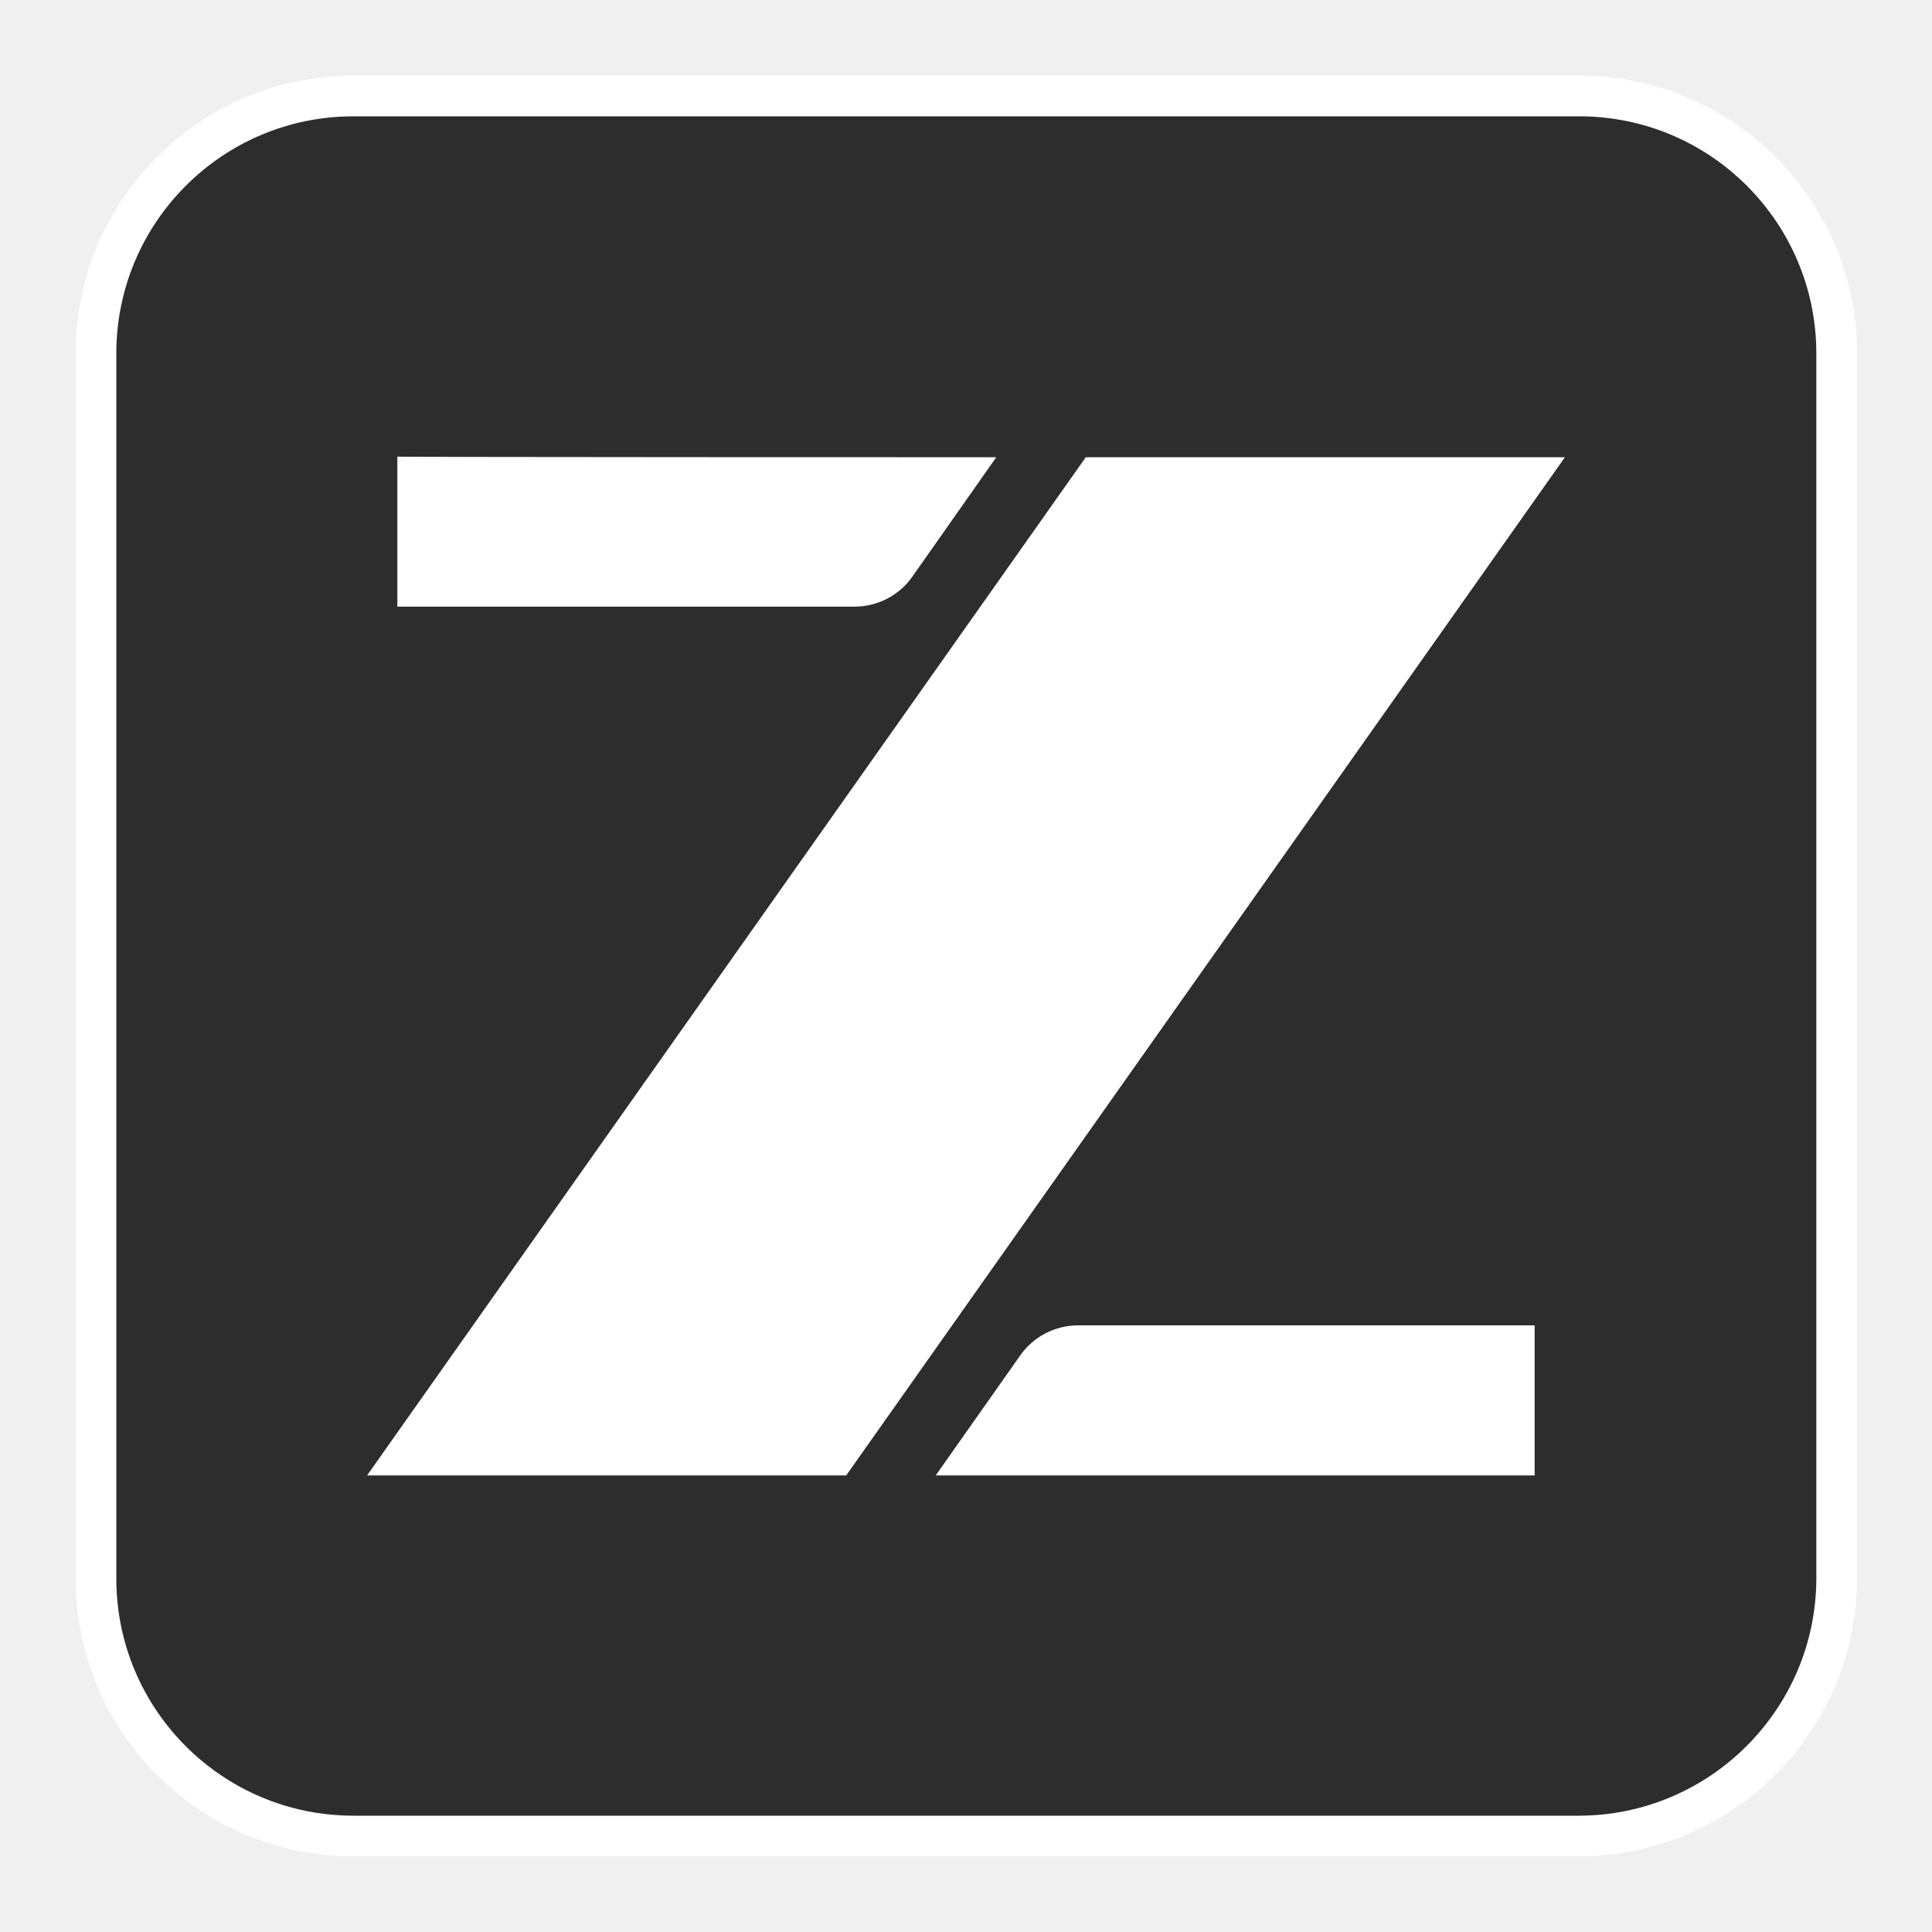
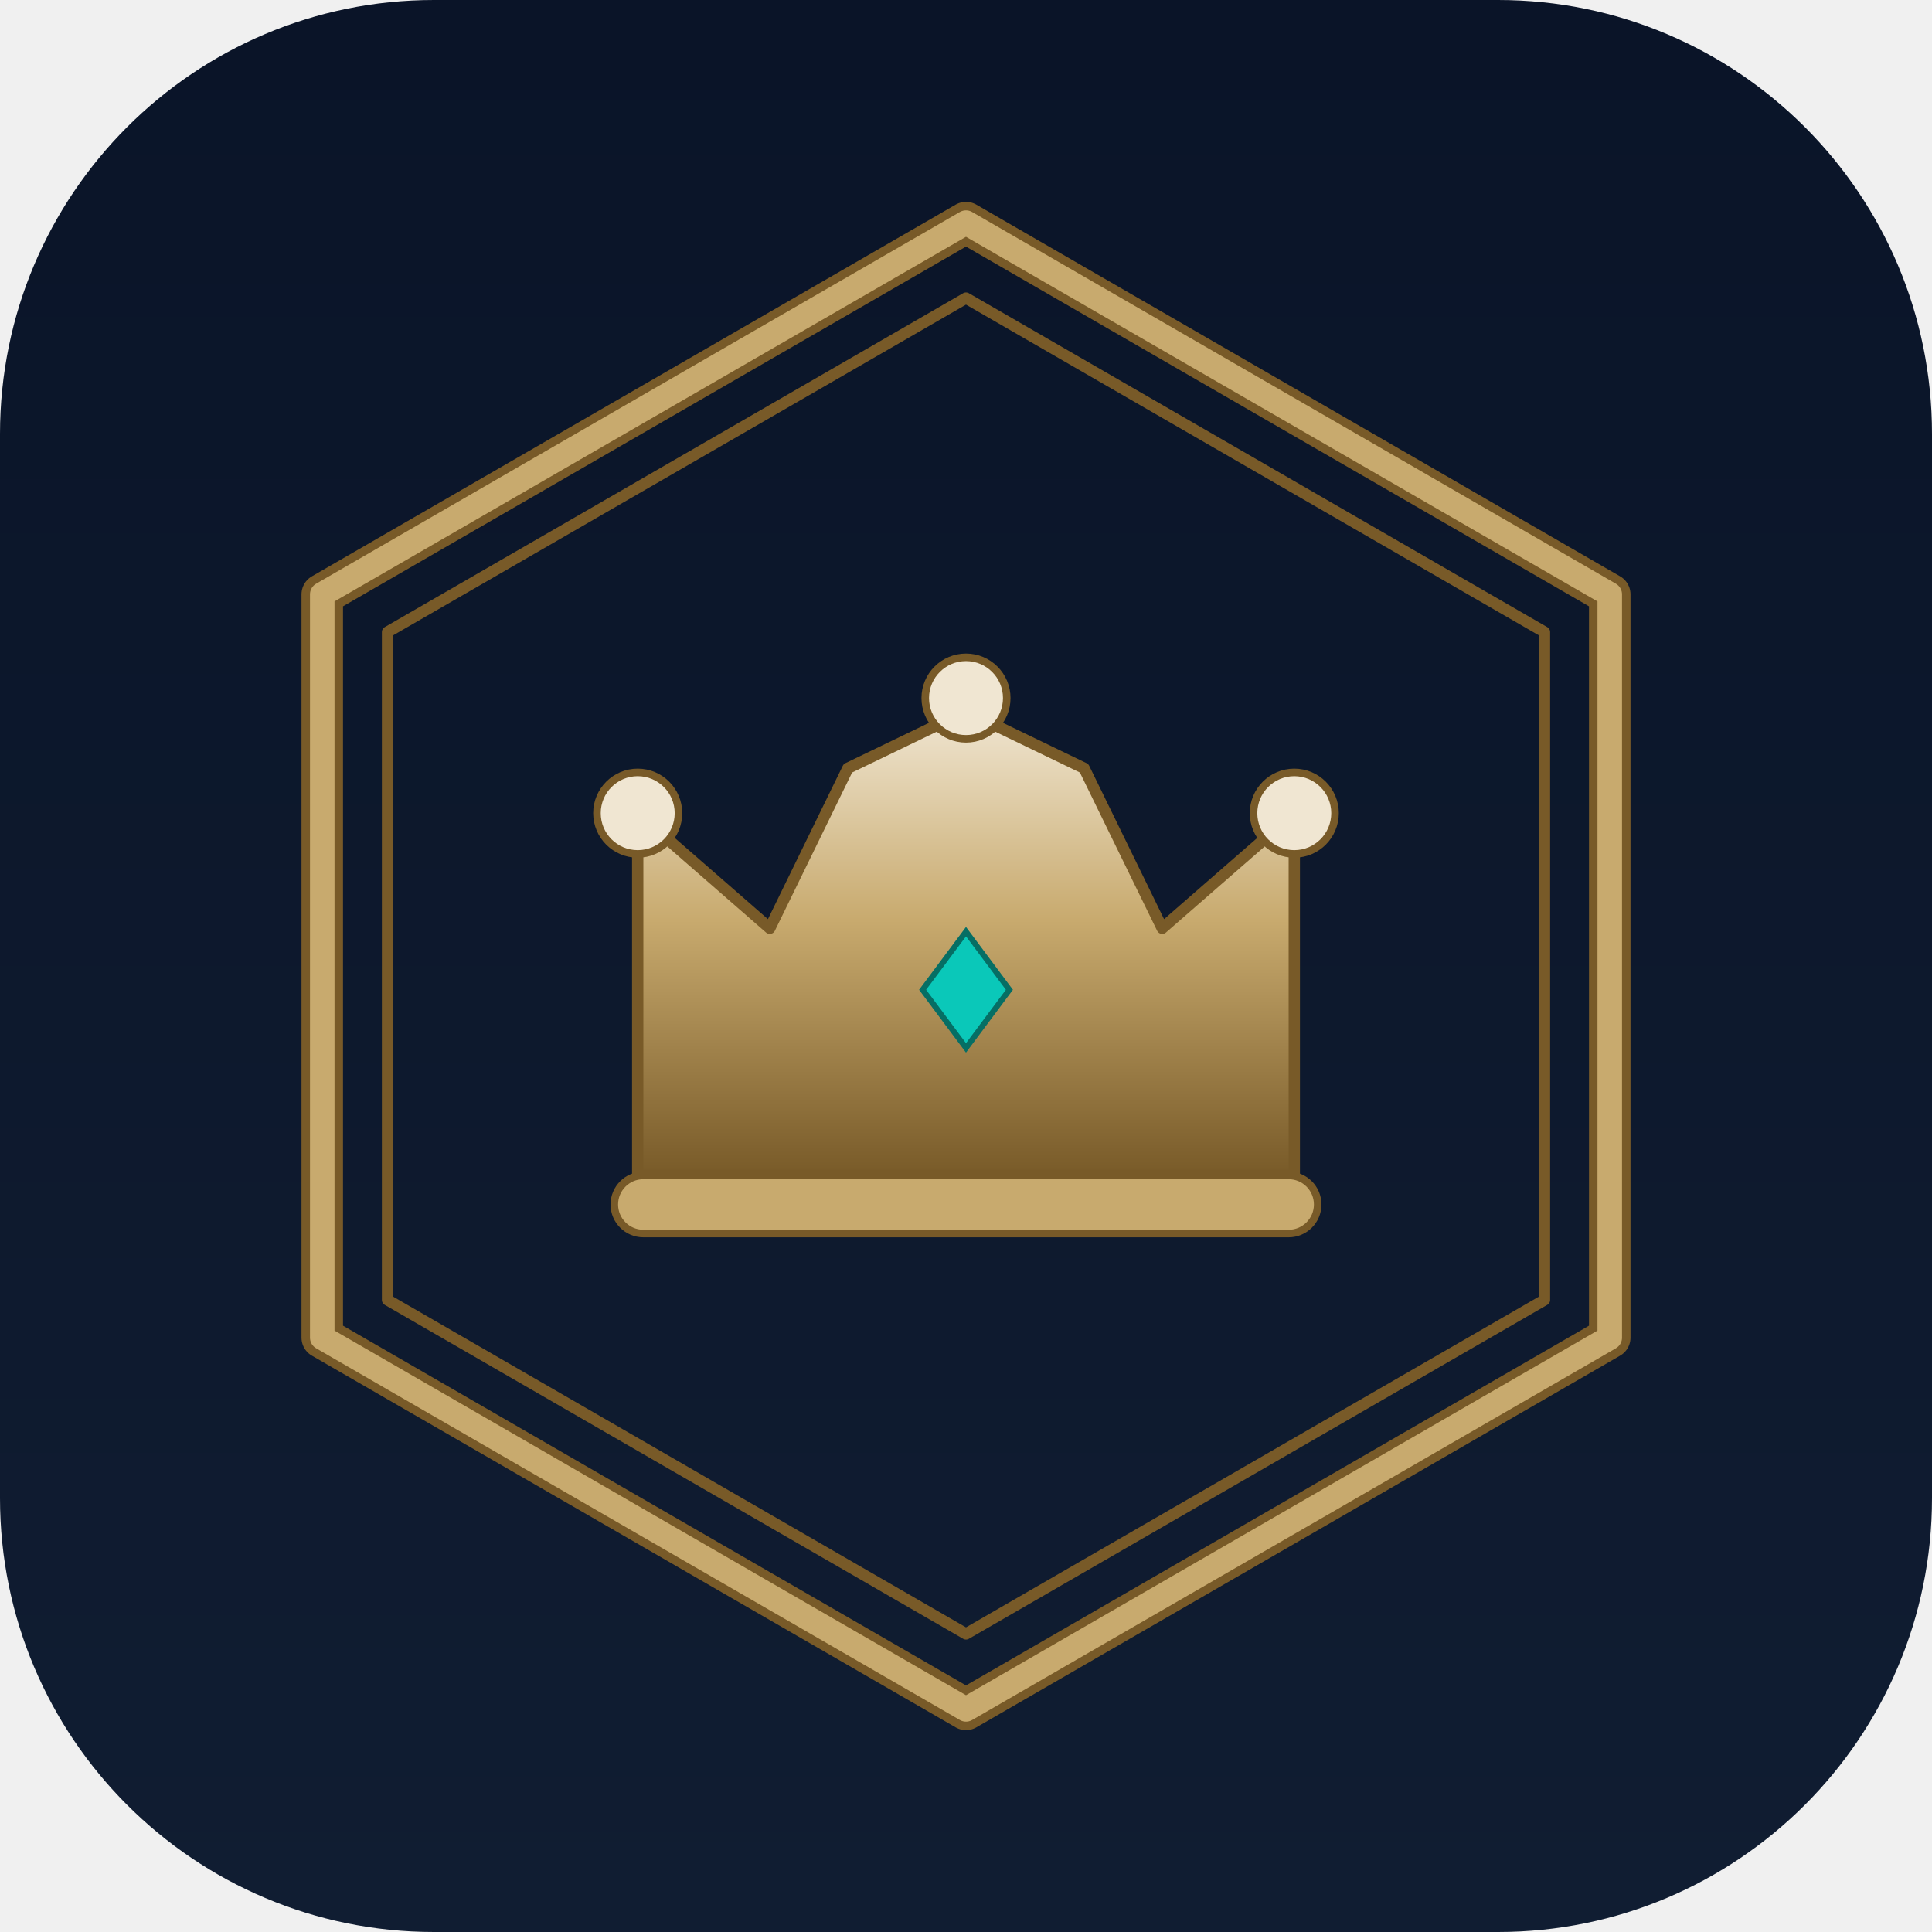
- <svg xmlns="http://www.w3.org/2000/svg" version="1.1" x="0px" y="0px" viewBox="0 0 30 30" style="enable-background:new 0 0 30 30;" xml:space="preserve">
+ <svg xmlns="http://www.w3.org/2000/svg" viewBox="0 0 512 512">
  <defs>
-     <style type="text/css">
-     .st194{fill:#2D2D2D;stroke:#FFFFFF;stroke-width:0.632;stroke-miterlimit:10;}
-     .st23{fill:#FFFFFF;}
- 
-     .z-breathe {
-       animation: breathe 2.5s ease-in-out infinite;
-     }
- 
-     @keyframes breathe {
-       0%, 100% { opacity: 0.7; }
-       50% { opacity: 1; }
-     }
-   </style>
+     <linearGradient id="bg" x1="0" y1="0" x2="0" y2="1">
+       <stop offset="0" stop-color="#0A1428" />
+       <stop offset="1" stop-color="#101D32" />
+     </linearGradient>
+     <linearGradient id="gold" x1="0" y1="0" x2="0" y2="1">
+       <stop offset="0" stop-color="#F0E6D2" />
+       <stop offset="0.45" stop-color="#C8AA6E" />
+       <stop offset="1" stop-color="#785A28" />
+     </linearGradient>
  </defs>
-   <g>
-     <path class="st194" d="M24.51,28.51H5.49c-2.21,0-4-1.79-4-4V5.49c0-2.21,1.79-4,4-4h19.03c2.21,0,4,1.79,4,4v19.03     C28.51,26.72,26.72,28.51,24.51,28.51z" />
-     <g class="z-breathe">
-       <path class="st23" d="M15.47,7.1l-1.3,1.85c-0.2,0.29-0.54,0.47-0.9,0.47h-7.1V7.09C6.16,7.1,15.47,7.1,15.47,7.1z" />
-       <polygon class="st23" points="24.3,7.1 13.14,22.91 5.7,22.91 16.86,7.1" />
-       <path class="st23" d="M14.53,22.91l1.31-1.86c0.2-0.29,0.54-0.47,0.9-0.47h7.09v2.33H14.53z" />
-     </g>
-   </g>
+   <rect width="512" height="512" rx="115" fill="url(#bg)" />
+   <polygon points="256,59 426.6,157.5 426.6,354.5 256,453 85.4,354.5 85.4,157.5" fill="none" stroke="#785A28" stroke-width="11" stroke-linejoin="round" />
+   <polygon points="256,59 426.6,157.5 426.6,354.5 256,453 85.4,354.5 85.4,157.5" fill="none" stroke="#C8AA6E" stroke-width="6.5" stroke-linejoin="round" />
+   <polygon points="256,79 409.3,167.5 409.3,344.5 256,433 102.7,344.5 102.7,167.5" fill="none" stroke="#785A28" stroke-width="3" stroke-linejoin="round" />
+   <polygon points="169,311.5 169,215.5 204,246 224.7,203.6 256,188.5 287.3,203.6 308,246 343,215.5 343,311.5" fill="url(#gold)" stroke="#785A28" stroke-width="3" stroke-linejoin="round" />
+   <circle cx="169" cy="215.5" r="10.8" fill="#F0E6D2" stroke="#785A28" stroke-width="2" />
+   <circle cx="256" cy="185" r="10.8" fill="#F0E6D2" stroke="#785A28" stroke-width="2" />
+   <circle cx="343" cy="215.5" r="10.8" fill="#F0E6D2" stroke="#785A28" stroke-width="2" />
+   <polygon points="256,246.9 267.5,262.3 256,277.7 244.5,262.3" fill="#0AC8B9" stroke="#066E64" stroke-width="1.5" />
+   <rect x="162.8" y="311.5" width="186.4" height="15.4" rx="7.7" fill="#C8AA6E" stroke="#785A28" stroke-width="2" />
</svg>
